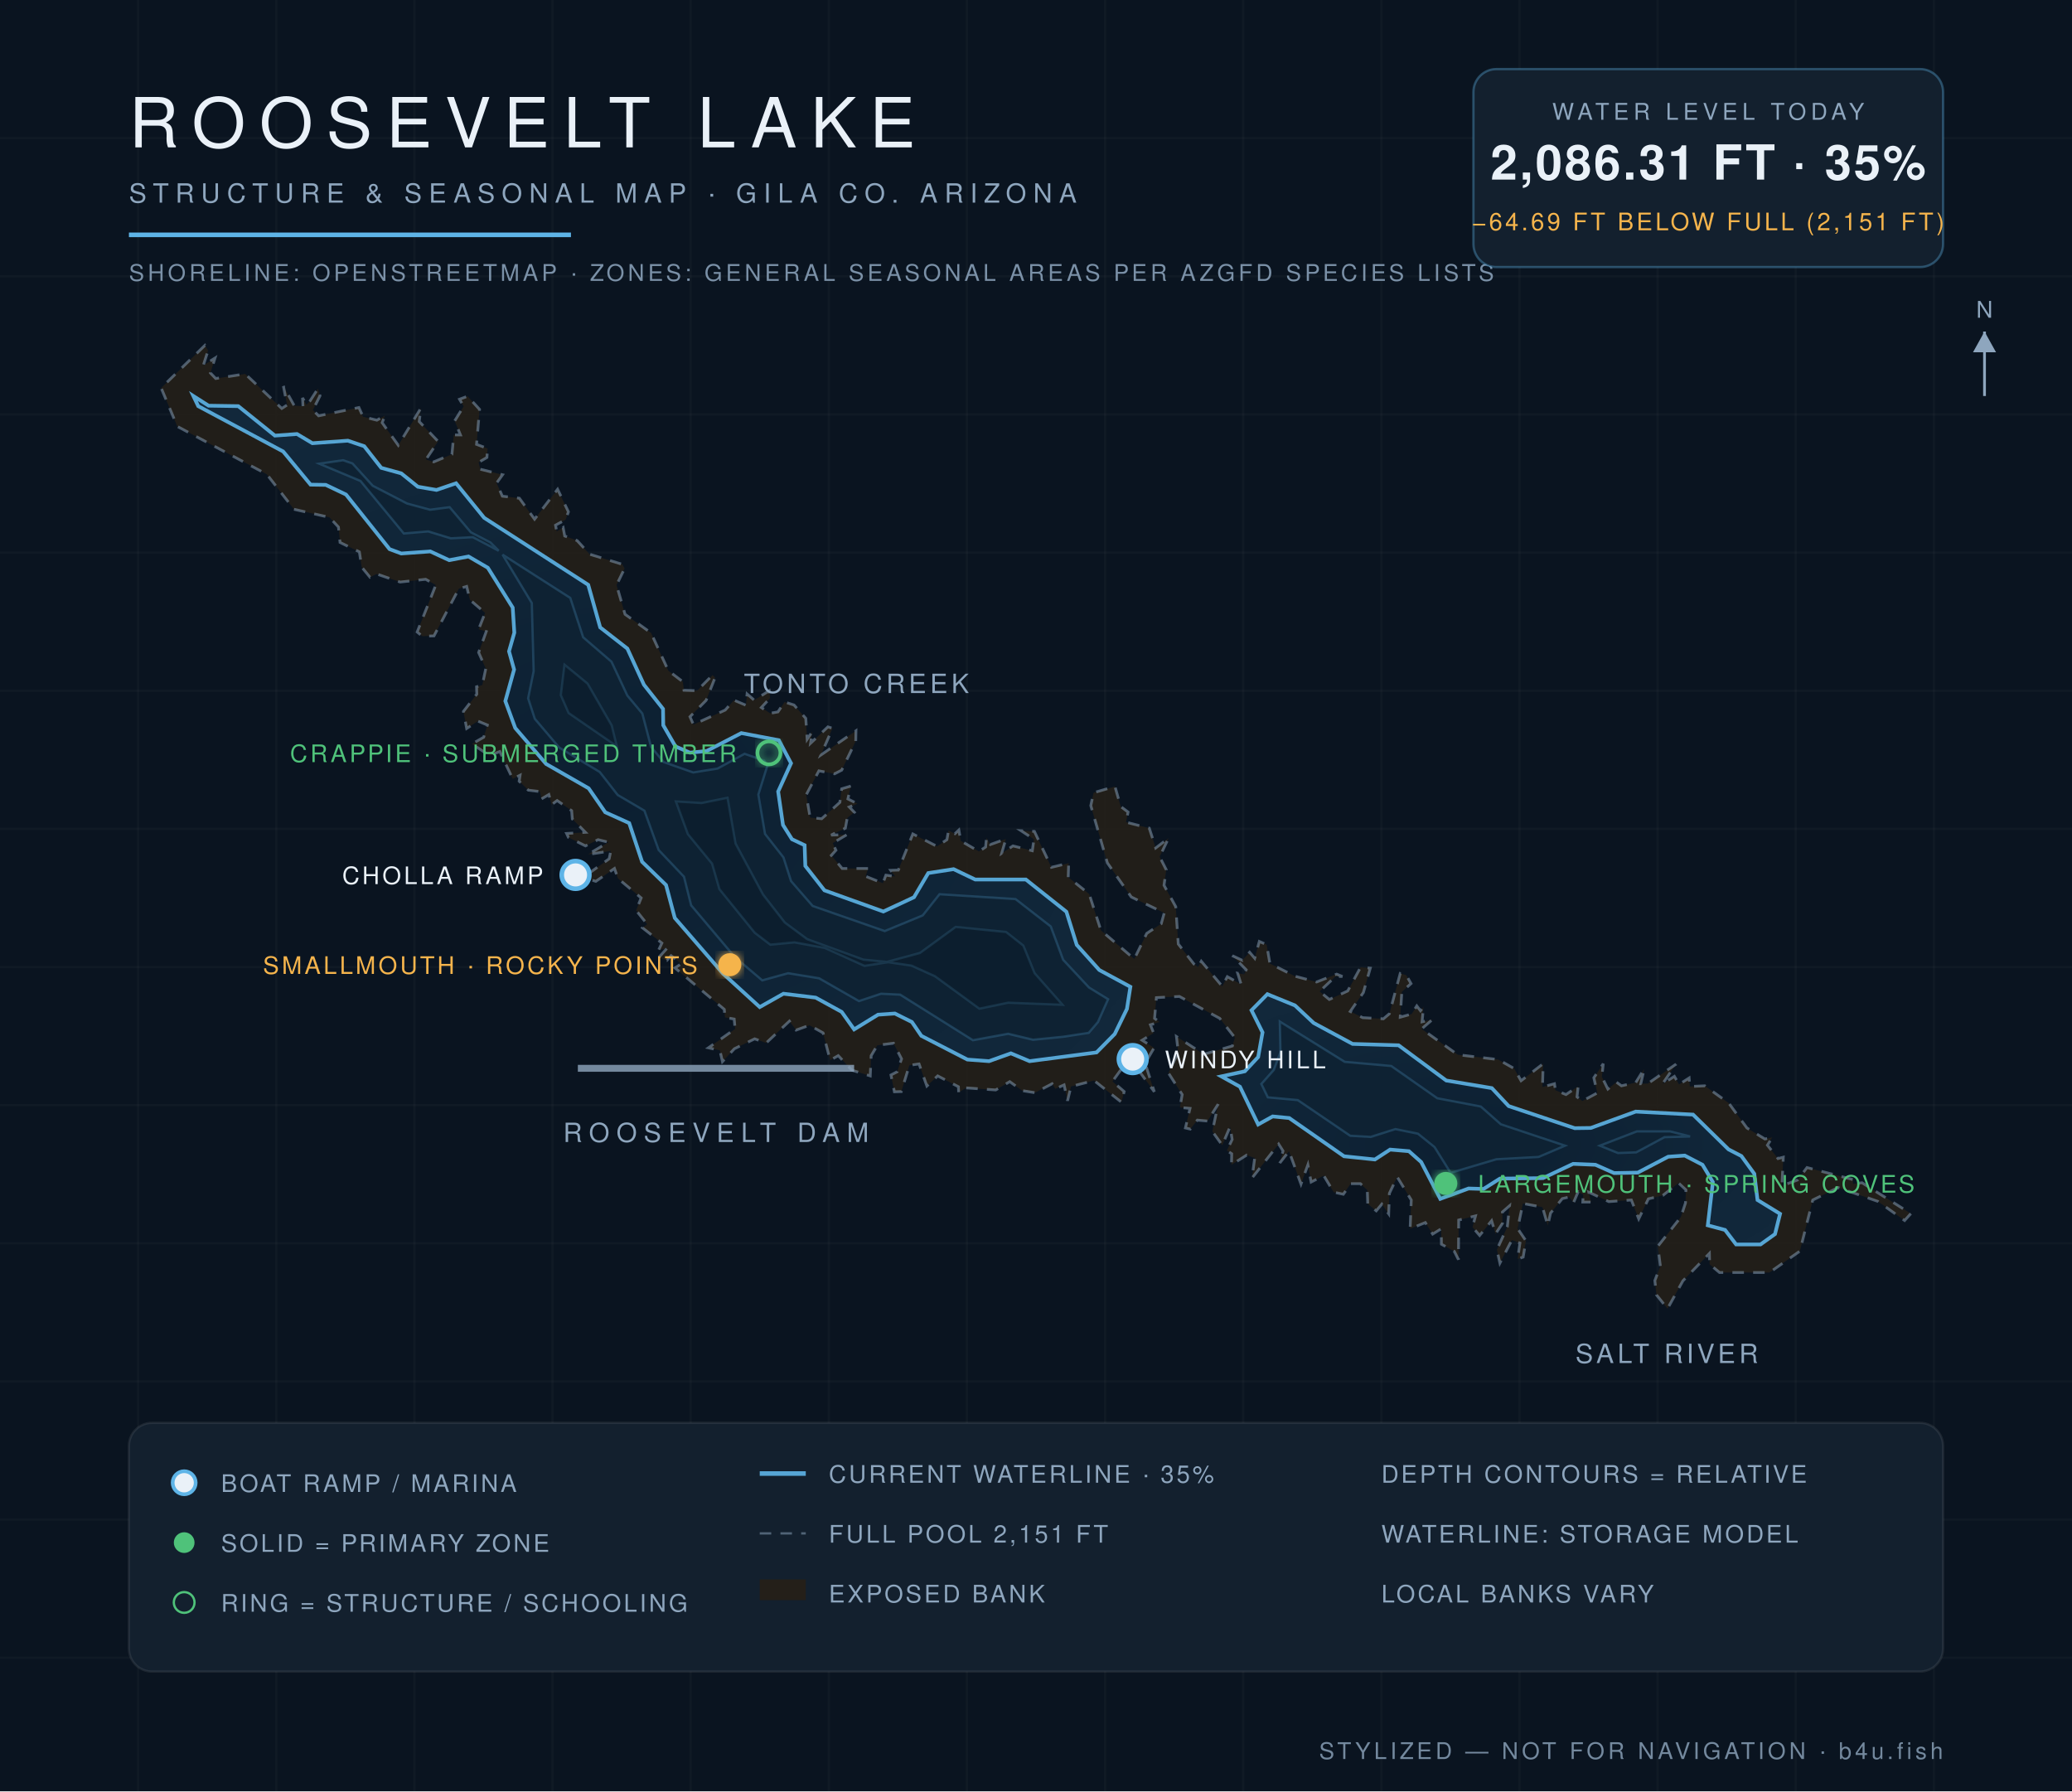
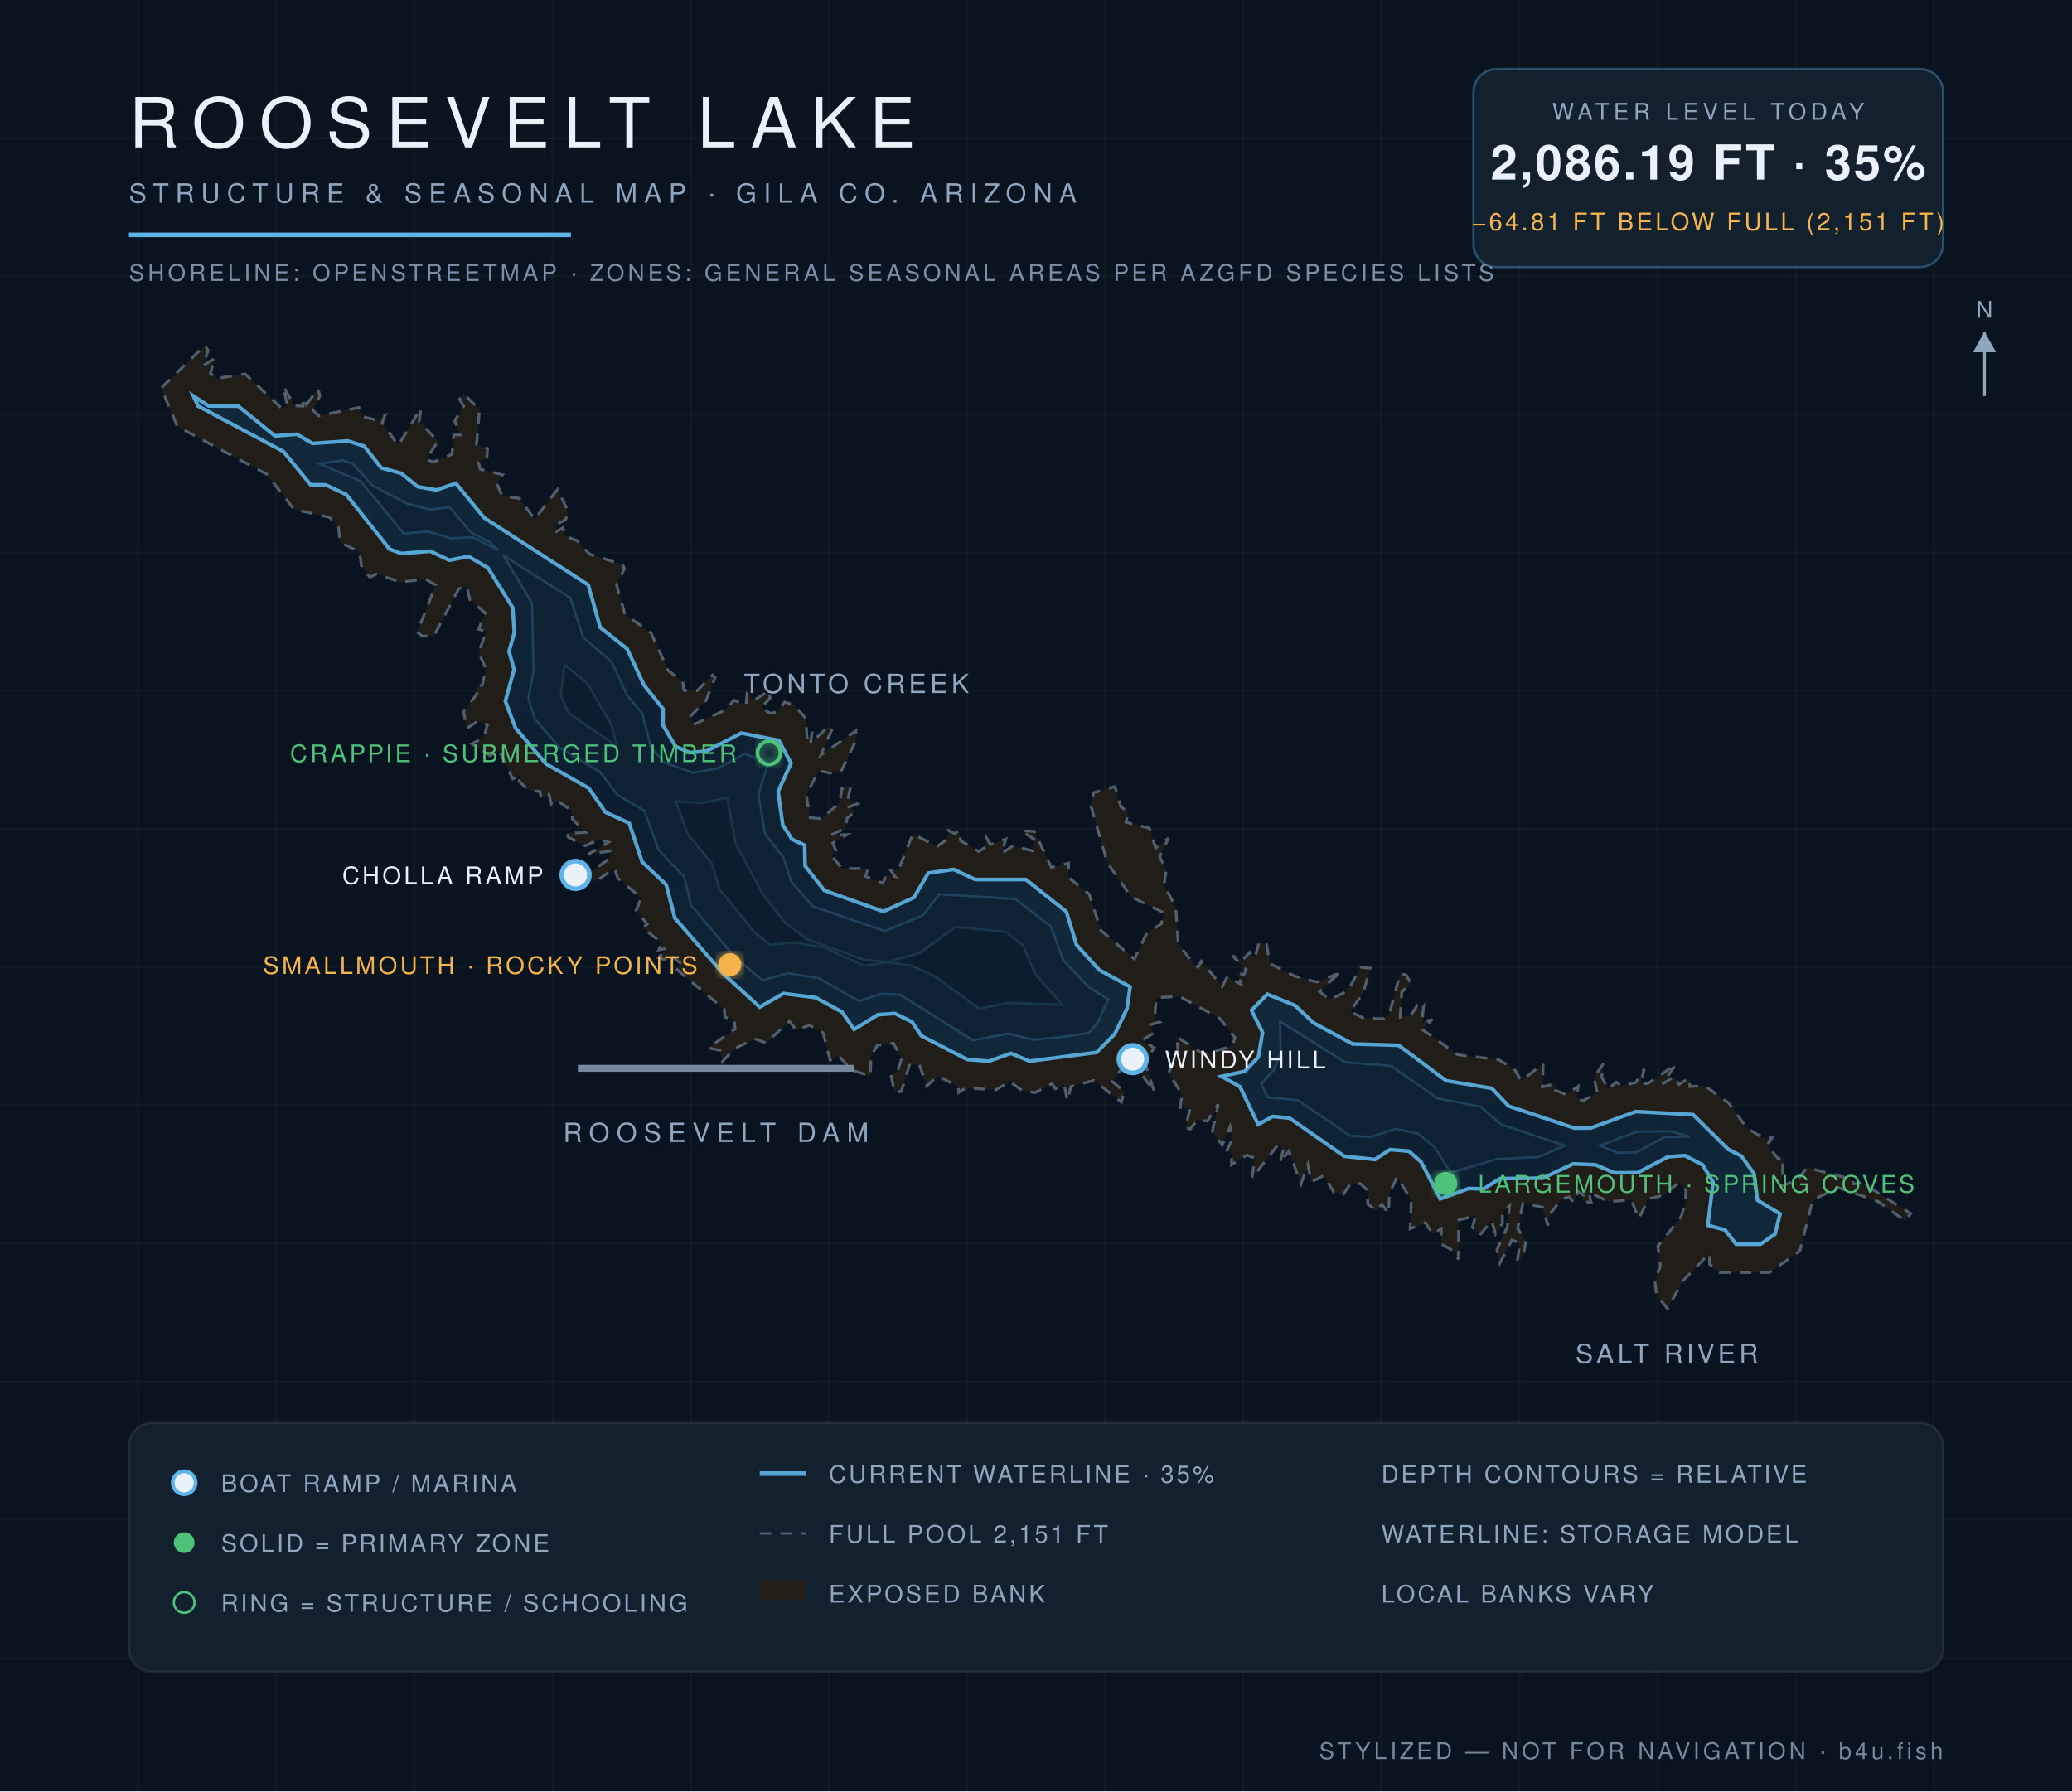
<svg xmlns="http://www.w3.org/2000/svg" viewBox="0 0 900 778" font-family="Helvetica,Arial,sans-serif">
  <defs>
    <radialGradient id="wg" cx="45%" cy="60%" r="80%">
      <stop offset="0%" stop-color="#0c1f31" />
      <stop offset="55%" stop-color="#102639" />
      <stop offset="100%" stop-color="#13293c" />
    </radialGradient>
    <filter id="glow">
      <feGaussianBlur stdDeviation="2.2" result="b" />
      <feMerge>
        <feMergeNode in="b" />
        <feMergeNode in="SourceGraphic" />
      </feMerge>
    </filter>
  </defs>
  <rect width="900" height="778" fill="#0a1420" />
  <g stroke="#ffffff" stroke-opacity="0.025">
    <line x1="60" y1="0" x2="60" y2="778" />
    <line x1="120" y1="0" x2="120" y2="778" />
    <line x1="180" y1="0" x2="180" y2="778" />
    <line x1="240" y1="0" x2="240" y2="778" />
    <line x1="300" y1="0" x2="300" y2="778" />
    <line x1="360" y1="0" x2="360" y2="778" />
    <line x1="420" y1="0" x2="420" y2="778" />
    <line x1="480" y1="0" x2="480" y2="778" />
    <line x1="540" y1="0" x2="540" y2="778" />
    <line x1="600" y1="0" x2="600" y2="778" />
    <line x1="660" y1="0" x2="660" y2="778" />
    <line x1="720" y1="0" x2="720" y2="778" />
    <line x1="780" y1="0" x2="780" y2="778" />
    <line x1="840" y1="0" x2="840" y2="778" />
    <line x1="0" y1="60" x2="900" y2="60" />
    <line x1="0" y1="120" x2="900" y2="120" />
    <line x1="0" y1="180" x2="900" y2="180" />
    <line x1="0" y1="240" x2="900" y2="240" />
    <line x1="0" y1="300" x2="900" y2="300" />
    <line x1="0" y1="360" x2="900" y2="360" />
    <line x1="0" y1="420" x2="900" y2="420" />
    <line x1="0" y1="480" x2="900" y2="480" />
    <line x1="0" y1="540" x2="900" y2="540" />
    <line x1="0" y1="600" x2="900" y2="600" />
    <line x1="0" y1="660" x2="900" y2="660" />
    <line x1="0" y1="720" x2="900" y2="720" />
  </g>
-   <path d="M 134.7,174.1 L 138.1,168.8 L 139.0,171.9 L 135.9,178.1 L 138.4,180.6 L 155.9,177.0 L 157.7,181.0 L 163.7,182.5 L 167.2,180.5 L 166.0,183.6 L 173.0,193.4 L 182.8,177.3 L 182.1,183.1 L 190.3,191.7 L 185.0,199.6 L 188.4,200.6 L 196.3,197.3 L 197.1,188.9 L 200.0,188.9 L 197.5,182.8 L 201.4,176.5 L 199.6,173.4 L 203.1,172.1 L 208.3,177.8 L 207.0,193.0 L 211.8,194.8 L 211.5,198.7 L 207.9,200.8 L 208.6,203.8 L 218.3,206.2 L 215.7,209.8 L 218.2,215.5 L 225.6,216.4 L 232.2,225.5 L 242.2,212.5 L 246.9,222.3 L 245.7,225.7 L 241.3,228.1 L 241.8,230.8 L 244.6,229.1 L 245.3,232.8 L 250.7,234.8 L 256.1,240.7 L 270.3,245.1 L 271.3,246.9 L 267.8,254.1 L 271.5,266.8 L 282.8,274.9 L 290.3,291.3 L 296.6,296.1 L 297.1,299.8 L 302.8,300.0 L 309.5,293.2 L 310.6,294.3 L 306.7,304.2 L 299.7,311.3 L 301.2,314.7 L 315.0,308.4 L 318.8,304.1 L 324.0,306.3 L 324.5,301.4 L 327.6,304.1 L 334.1,300.0 L 334.5,303.2 L 330.7,307.3 L 334.5,309.8 L 337.9,309.2 L 340.8,304.9 L 344.9,306.2 L 350.0,312.0 L 350.6,321.1 L 352.8,317.8 L 352.1,322.8 L 359.6,315.7 L 361.6,316.3 L 356.6,327.9 L 371.8,317.4 L 371.7,321.9 L 365.6,334.5 L 362.5,336.1 L 355.7,334.8 L 350.2,345.2 L 351.9,355.1 L 356.9,355.6 L 364.8,348.5 L 365.6,342.6 L 369.6,341.4 L 368.3,347.0 L 372.5,349.1 L 368.9,350.5 L 371.1,352.8 L 368.0,355.3 L 367.2,359.7 L 361.0,362.7 L 367.9,362.5 L 361.7,366.2 L 363.1,369.3 L 361.1,371.5 L 365.8,377.2 L 377.1,377.2 L 376.0,380.6 L 383.5,383.6 L 384.8,380.1 L 388.8,380.7 L 386.9,378.0 L 390.2,377.9 L 396.5,362.2 L 407.0,367.6 L 411.3,364.7 L 412.0,360.7 L 414.8,362.1 L 416.5,360.5 L 417.3,365.2 L 425.2,369.8 L 428.1,367.9 L 428.5,363.9 L 430.2,366.8 L 436.9,364.4 L 435.1,370.6 L 440.0,367.4 L 448.4,369.5 L 449.1,364.5 L 443.5,360.8 L 449.3,361.1 L 456.7,376.7 L 464.2,374.9 L 464.0,381.0 L 473.1,388.3 L 478.2,404.1 L 492.7,416.5 L 498.1,405.4 L 504.4,401.2 L 505.7,396.5 L 491.4,389.6 L 481.0,374.8 L 473.8,349.9 L 475.0,344.3 L 484.3,341.6 L 486.8,350.3 L 490.0,352.7 L 489.1,357.1 L 499.2,359.7 L 502.0,368.3 L 507.6,364.0 L 503.7,372.1 L 506.6,377.8 L 505.6,384.5 L 510.7,393.8 L 511.8,410.0 L 518.6,418.7 L 520.4,420.1 L 521.8,417.5 L 530.9,428.4 L 533.1,424.2 L 539.1,427.5 L 537.6,422.7 L 540.4,423.2 L 541.3,421.2 L 535.3,415.1 L 539.6,417.1 L 542.8,413.6 L 545.0,416.2 L 547.0,408.9 L 550.2,410.3 L 551.6,418.5 L 562.5,424.0 L 571.9,426.5 L 580.6,423.1 L 583.1,424.1 L 580.1,424.1 L 573.2,430.6 L 577.4,434.1 L 585.4,430.4 L 591.0,420.1 L 595.2,420.5 L 592.2,431.1 L 586.5,439.3 L 591.9,442.0 L 600.9,442.5 L 603.5,440.3 L 608.2,422.8 L 610.8,423.5 L 612.9,427.2 L 608.9,430.8 L 608.2,441.8 L 613.2,440.4 L 615.4,436.9 L 617.0,439.0 L 618.3,437.3 L 617.7,443.8 L 622.2,442.8 L 617.5,446.9 L 633.2,458.1 L 650.8,460.2 L 657.7,464.1 L 660.7,469.4 L 670.3,462.0 L 670.0,472.1 L 675.2,470.7 L 675.6,473.5 L 680.2,475.4 L 685.5,471.8 L 685.0,476.4 L 687.3,478.2 L 693.8,474.7 L 692.3,468.1 L 696.4,462.0 L 695.8,467.7 L 698.4,473.0 L 702.1,470.0 L 704.3,471.6 L 710.5,470.2 L 714.2,464.2 L 712.7,470.7 L 715.8,470.6 L 728.0,462.2 L 722.1,470.8 L 727.3,467.5 L 729.3,471.0 L 733.7,468.2 L 734.0,471.9 L 740.5,471.6 L 750.9,479.1 L 758.8,489.9 L 766.6,494.7 L 769.8,494.0 L 767.7,497.4 L 772.3,503.2 L 774.6,502.6 L 774.0,515.0 L 780.8,512.5 L 784.9,507.1 L 804.8,512.3 L 804.9,514.2 L 808.8,513.7 L 830.0,527.1 L 827.3,530.1 L 815.7,521.8 L 798.4,515.8 L 787.4,521.2 L 781.8,543.4 L 768.6,552.7 L 746.9,552.7 L 742.6,549.1 L 742.5,544.4 L 731.0,556.3 L 724.3,568.4 L 719.5,562.4 L 718.8,556.2 L 721.2,549.9 L 720.1,541.3 L 730.1,528.6 L 732.1,522.5 L 732.3,516.8 L 729.1,513.8 L 722.3,519.2 L 716.0,520.7 L 711.8,529.4 L 708.6,521.2 L 698.8,521.9 L 690.1,517.8 L 691.1,522.1 L 687.5,522.1 L 687.7,518.9 L 685.5,517.6 L 683.5,522.3 L 681.6,519.9 L 678.6,520.6 L 673.5,526.9 L 672.3,532.3 L 670.0,524.3 L 661.5,522.7 L 659.2,533.6 L 662.8,538.9 L 661.6,546.0 L 659.2,546.8 L 660.2,539.9 L 656.7,538.6 L 651.5,548.6 L 650.2,542.8 L 654.7,532.9 L 655.7,523.7 L 652.6,526.4 L 652.6,531.4 L 649.6,535.9 L 647.9,530.2 L 642.7,536.6 L 639.6,533.0 L 640.9,528.1 L 633.6,529.9 L 633.5,547.1 L 631.7,543.5 L 626.1,540.4 L 626.0,533.7 L 622.3,536.0 L 619.1,531.0 L 612.5,533.7 L 613.0,521.2 L 606.9,511.2 L 603.5,518.3 L 603.2,527.2 L 600.2,523.0 L 597.8,525.9 L 594.1,522.9 L 593.9,516.9 L 590.9,514.1 L 586.7,514.1 L 583.5,518.7 L 579.3,517.8 L 575.0,510.6 L 569.5,513.4 L 568.1,505.9 L 565.1,514.3 L 559.9,500.0 L 555.9,505.1 L 557.3,499.9 L 555.4,496.9 L 543.8,511.7 L 545.0,503.0 L 541.5,501.7 L 534.9,505.9 L 535.0,501.1 L 532.9,499.7 L 535.2,494.9 L 534.3,489.4 L 530.9,497.4 L 526.6,491.4 L 529.1,479.6 L 524.5,486.9 L 520.1,486.5 L 517.0,490.4 L 514.9,489.9 L 516.9,481.4 L 512.5,481.0 L 513.5,475.4 L 507.5,466.0 L 511.8,457.1 L 511.0,450.2 L 522.9,457.9 L 535.3,454.3 L 536.4,450.7 L 529.8,442.3 L 512.3,432.8 L 502.3,433.3 L 501.5,442.3 L 503.7,443.9 L 499.7,445.1 L 501.1,448.7 L 496.1,451.8 L 501.3,455.1 L 497.4,461.8 L 501.4,474.2 L 490.6,459.5 L 483.2,469.7 L 488.3,474.1 L 487.1,478.7 L 475.2,469.3 L 465.2,471.9 L 463.7,478.1 L 462.2,471.2 L 458.4,472.9 L 457.0,470.7 L 449.6,474.6 L 444.0,473.7 L 438.6,469.8 L 432.5,473.4 L 419.6,472.5 L 416.4,474.5 L 416.3,472.0 L 407.3,467.3 L 402.6,471.7 L 399.2,462.1 L 395.0,462.7 L 391.5,474.1 L 388.5,474.2 L 387.0,466.9 L 389.7,465.5 L 391.6,459.9 L 388.1,453.1 L 381.1,454.0 L 378.4,458.5 L 378.0,467.3 L 370.0,464.8 L 364.1,458.5 L 360.6,460.5 L 357.5,448.6 L 351.6,445.3 L 345.8,447.4 L 342.9,443.5 L 332.8,453.0 L 327.8,451.2 L 319.0,455.5 L 313.8,461.1 L 312.7,456.2 L 307.7,455.1 L 319.3,446.9 L 318.9,442.6 L 314.9,441.9 L 314.6,438.4 L 293.2,420.4 L 295.9,418.6 L 291.5,415.1 L 289.7,417.1 L 286.1,415.9 L 289.7,411.9 L 286.1,412.6 L 287.5,409.6 L 279.1,403.0 L 281.1,401.4 L 276.3,395.4 L 278.5,390.0 L 268.4,381.5 L 266.9,377.2 L 258.8,382.8 L 250.1,380.0 L 255.0,379.9 L 264.6,373.0 L 265.3,369.6 L 255.4,371.1 L 264.3,365.8 L 259.8,364.7 L 254.3,367.4 L 246.9,363.7 L 246.1,362.0 L 254.3,361.5 L 248.6,355.7 L 248.3,352.1 L 242.0,347.7 L 239.6,349.5 L 238.4,345.1 L 235.2,347.0 L 234.5,343.8 L 229.5,343.2 L 225.5,339.3 L 225.9,336.7 L 222.7,338.3 L 217.1,326.4 L 212.7,328.2 L 205.0,323.1 L 210.1,320.2 L 211.7,314.9 L 207.6,313.2 L 202.7,316.4 L 201.3,309.0 L 207.1,301.5 L 207.0,298.3 L 209.5,297.5 L 211.0,290.4 L 207.9,283.4 L 211.2,274.3 L 207.9,273.3 L 210.7,266.2 L 204.1,260.5 L 202.7,254.7 L 199.3,255.7 L 188.5,276.2 L 183.4,276.3 L 181.2,274.5 L 189.3,254.1 L 184.9,251.6 L 173.8,252.8 L 163.6,249.3 L 160.7,250.7 L 157.1,246.3 L 156.1,239.7 L 147.7,235.6 L 147.0,228.9 L 143.1,224.7 L 127.7,221.2 L 115.9,206.0 L 77.0,185.2 L 70.0,168.5 L 89.0,150.0 L 90.4,152.2 L 88.3,158.7 L 93.4,155.5 L 91.4,162.0 L 93.7,164.4 L 106.5,162.4 L 122.4,177.4 L 124.7,175.9 L 123.1,167.7 L 127.8,176.2 L 131.6,176.4 L 131.4,172.8 L 133.1,175.8 L 134.7,174.1 Z" fill="#241f19" fill-opacity="0.9" stroke="#8ea6be" stroke-opacity="0.5" stroke-width="1.2" stroke-dasharray="5 4" />
-   <path d="M 84.0,172.0 L 90.6,176.2 L 103.5,176.4 L 119.4,189.2 L 129.0,188.5 L 135.7,192.5 L 151.1,191.4 L 158.2,193.8 L 165.6,203.2 L 174.3,205.6 L 181.5,211.4 L 189.6,212.8 L 198.1,209.9 L 210.3,224.9 L 255.5,254.0 L 260.7,272.5 L 272.5,281.7 L 279.7,297.4 L 288.0,307.9 L 288.1,315.0 L 293.4,324.2 L 299.7,326.9 L 306.9,326.2 L 322.0,318.4 L 338.3,321.5 L 343.6,331.5 L 338.0,343.8 L 340.1,358.3 L 344.0,364.5 L 349.5,367.1 L 349.8,376.1 L 358.1,386.7 L 383.7,395.9 L 397.0,389.7 L 403.2,379.2 L 414.2,377.5 L 423.6,382.0 L 445.6,382.0 L 463.2,396.0 L 467.7,410.4 L 477.5,421.3 L 491.0,428.6 L 489.5,438.2 L 484.2,449.1 L 476.3,457.1 L 447.2,460.9 L 439.1,457.5 L 429.6,460.9 L 420.2,460.2 L 400.2,449.9 L 396.1,443.9 L 388.7,440.2 L 381.4,440.7 L 371.0,447.1 L 365.6,439.5 L 354.3,433.3 L 340.3,431.6 L 330.0,437.4 L 314.1,422.9 L 293.1,398.7 L 289.3,384.4 L 278.9,374.3 L 273.3,357.5 L 262.9,352.8 L 255.7,342.4 L 237.2,331.8 L 223.8,316.2 L 219.5,304.5 L 223.3,290.8 L 221.1,282.9 L 223.4,274.8 L 222.7,263.9 L 211.9,246.6 L 203.5,241.7 L 195.1,243.3 L 186.9,239.5 L 174.3,240.4 L 169.2,238.5 L 150.3,214.8 L 141.5,210.6 L 134.9,210.5 L 123.0,196.1 L 86.1,176.4 L 84.0,172.0 Z" fill="url(#wg)" stroke="#5eb4e7" stroke-opacity="0.9" stroke-width="1.6" />
-   <path d="M 543.6,438.8 L 550.5,431.8 L 562.5,436.7 L 570.6,444.3 L 587.5,453.4 L 607.5,454.0 L 628.2,469.3 L 648.0,472.6 L 655.3,480.4 L 684.0,490.0 L 691.0,489.9 L 710.5,482.8 L 735.4,484.1 L 750.8,499.2 L 756.4,502.1 L 762.0,509.8 L 763.4,521.2 L 773.2,527.2 L 771.0,536.0 L 764.7,540.5 L 754.1,540.5 L 749.3,534.2 L 741.8,532.2 L 744.0,513.4 L 739.5,505.9 L 731.8,501.9 L 724.6,502.4 L 711.4,509.3 L 701.1,509.5 L 693.0,505.9 L 683.3,505.5 L 670.2,511.7 L 651.5,511.9 L 644.4,516.4 L 637.9,516.2 L 625.6,520.7 L 617.3,504.7 L 612.0,500.0 L 603.8,499.3 L 597.2,503.6 L 583.8,502.2 L 560.0,485.6 L 552.8,484.9 L 546.5,488.4 L 538.6,472.0 L 530.5,467.5 L 540.7,465.3 L 546.5,459.1 L 548.4,448.4 L 543.6,438.8 Z" fill="url(#wg)" stroke="#5eb4e7" stroke-opacity="0.9" stroke-width="1.6" />
-   <path d="M 547.9,470.8 L 553.3,464.7 L 556.2,456.9 L 555.9,443.7 L 584.1,461.2 L 604.3,463.0 L 624.3,477.0 L 643.2,480.6 L 651.9,488.3 L 679.8,497.6 L 668.3,502.5 L 650.0,503.5 L 630.1,509.4 L 623.1,498.2 L 615.9,492.4 L 606.1,490.4 L 595.4,493.8 L 586.5,493.3 L 563.7,477.8 L 550.7,476.6 L 547.9,470.8 Z" fill="#0e2233" stroke="#5eb4e7" stroke-opacity="0.22" stroke-width="1" />
-   <path d="M 694.9,497.6 L 711.0,491.4 L 725.4,491.4 L 734.1,493.6 L 723.0,493.9 L 710.7,500.5 L 702.8,500.8 L 694.9,497.6 Z" fill="#0e2233" stroke="#5eb4e7" stroke-opacity="0.22" stroke-width="1" />
-   <path d="M 138.7,201.4 L 149.0,199.9 L 153.1,201.3 L 161.9,211.0 L 176.8,218.7 L 186.8,221.4 L 195.3,220.3 L 204.5,231.2 L 213.0,235.6 L 216.6,239.2 L 205.4,233.3 L 195.8,233.8 L 186.0,230.8 L 175.4,231.7 L 156.6,208.9 L 138.7,201.4 Z" fill="#0e2233" stroke="#5eb4e7" stroke-opacity="0.22" stroke-width="1" />
-   <path d="M 218.3,240.9 L 247.7,259.7 L 253.3,276.8 L 265.6,287.4 L 272.5,302.1 L 279.0,309.9 L 282.8,324.4 L 288.3,331.0 L 301.1,335.5 L 311.7,333.8 L 323.4,327.4 L 332.0,330.4 L 333.3,332.6 L 329.4,345.1 L 332.3,362.2 L 340.3,372.4 L 343.6,382.7 L 353.0,393.5 L 384.3,404.4 L 400.8,397.6 L 408.1,388.4 L 441.1,390.5 L 456.4,402.4 L 461.8,416.9 L 473.0,428.9 L 481.3,434.0 L 476.9,443.9 L 472.9,448.6 L 461.8,450.3 L 448.7,451.6 L 437.9,449.0 L 422.6,451.8 L 391.0,432.0 L 382.7,431.6 L 373.1,434.8 L 355.8,424.9 L 342.3,422.7 L 331.1,425.8 L 319.2,415.7 L 300.2,393.2 L 297.1,380.8 L 286.1,369.2 L 279.9,352.1 L 268.3,345.3 L 260.5,335.3 L 242.9,324.7 L 232.3,312.2 L 229.4,303.3 L 231.8,291.5 L 231.0,261.9 L 218.3,240.9 Z" fill="#0e2233" stroke="#5eb4e7" stroke-opacity="0.22" stroke-width="1" />
-   <path d="M 245.2,288.7 L 255.2,296.9 L 265.7,315.1 L 267.9,324.1 L 247.0,309.7 L 243.6,301.9 L 245.2,288.7 Z" fill="#0c1e2e" stroke="#5eb4e7" stroke-opacity="0.15" stroke-width="1" />
-   <path d="M 293.6,348.1 L 304.7,348.8 L 316.0,346.5 L 319.5,366.4 L 331.4,388.5 L 340.9,400.7 L 350.6,407.9 L 375.0,416.8 L 385.2,417.8 L 399.6,413.9 L 415.1,402.6 L 437.0,404.8 L 444.5,410.7 L 449.4,422.7 L 461.5,436.4 L 437.9,435.5 L 425.4,438.1 L 406.1,424.0 L 395.9,419.4 L 385.8,417.9 L 375.5,419.5 L 358.2,411.7 L 345.1,409.3 L 334.6,410.3 L 327.8,405.1 L 312.5,386.2 L 309.3,375.1 L 298.8,362.3 L 293.6,348.1 Z" fill="#0c1e2e" stroke="#5eb4e7" stroke-opacity="0.15" stroke-width="1" />
+   <path d="M 133.1,175.8 L 138.1,168.8 L 139.0,171.9 L 135.9,178.1 L 138.4,180.6 L 155.9,177.0 L 157.7,181.0 L 163.7,182.5 L 167.2,180.5 L 166.0,183.6 L 173.0,193.4 L 182.8,177.3 L 182.1,183.1 L 190.3,191.7 L 185.0,199.6 L 188.4,200.6 L 196.3,197.3 L 197.1,188.9 L 200.0,188.9 L 197.5,182.8 L 201.4,176.5 L 199.6,173.4 L 201.5,171.2 L 208.3,177.8 L 207.0,193.0 L 211.8,194.8 L 211.5,198.7 L 207.9,200.8 L 208.6,203.8 L 218.3,206.2 L 215.7,209.8 L 218.2,215.5 L 225.6,216.4 L 232.2,225.5 L 242.2,212.5 L 246.9,222.3 L 245.7,225.7 L 241.3,228.1 L 241.8,230.8 L 244.6,229.1 L 245.3,232.8 L 250.7,234.8 L 256.1,240.7 L 270.3,245.1 L 271.3,246.9 L 267.8,254.1 L 271.5,266.8 L 282.8,274.9 L 290.3,291.3 L 296.6,296.1 L 297.1,299.8 L 302.8,300.0 L 309.5,293.2 L 310.6,294.3 L 306.7,304.2 L 299.7,311.3 L 301.2,314.7 L 315.0,308.4 L 318.8,304.1 L 324.0,306.3 L 324.5,301.4 L 327.6,304.1 L 334.1,300.0 L 334.5,303.2 L 330.7,307.3 L 334.5,309.8 L 337.9,309.2 L 340.8,304.9 L 344.9,306.2 L 350.0,312.0 L 350.6,321.1 L 352.8,317.8 L 352.1,322.8 L 359.6,315.7 L 361.6,316.3 L 356.6,327.9 L 371.8,317.4 L 371.7,321.9 L 365.6,334.5 L 362.5,336.1 L 355.7,334.8 L 350.2,345.2 L 351.9,355.1 L 356.9,355.6 L 364.8,348.5 L 365.6,342.6 L 369.6,341.4 L 368.3,347.0 L 372.5,349.1 L 368.9,350.5 L 371.1,352.8 L 368.0,355.3 L 367.2,359.7 L 361.0,362.7 L 367.9,362.5 L 361.7,366.2 L 363.1,369.3 L 361.1,371.5 L 365.8,377.2 L 377.1,377.2 L 376.0,380.6 L 383.5,383.6 L 384.8,380.1 L 388.8,380.7 L 386.9,378.0 L 390.2,377.9 L 396.5,362.2 L 407.0,367.6 L 411.3,364.7 L 412.0,360.7 L 414.8,362.1 L 416.5,360.5 L 417.3,365.2 L 425.2,369.8 L 428.1,367.9 L 428.5,363.9 L 430.2,366.8 L 436.9,364.4 L 435.1,370.6 L 440.0,367.4 L 448.4,369.5 L 449.1,364.5 L 443.5,360.8 L 449.3,361.1 L 456.7,376.7 L 464.2,374.9 L 464.0,381.0 L 473.1,388.3 L 478.2,404.1 L 492.7,416.5 L 498.1,405.4 L 504.4,401.2 L 505.7,396.5 L 491.4,389.6 L 481.0,374.8 L 473.8,349.9 L 475.0,344.3 L 484.3,341.6 L 486.8,350.3 L 490.0,352.7 L 489.1,357.1 L 499.2,359.7 L 502.0,368.3 L 507.6,364.0 L 503.7,372.1 L 506.6,377.8 L 505.6,384.5 L 510.7,393.8 L 511.8,410.0 L 518.6,418.7 L 520.4,420.1 L 521.8,417.5 L 530.9,428.4 L 533.1,424.2 L 539.1,427.5 L 537.6,422.7 L 540.4,423.2 L 541.3,421.2 L 535.3,415.1 L 539.6,417.1 L 542.8,413.6 L 545.0,416.2 L 547.0,408.9 L 550.2,410.3 L 551.6,418.5 L 562.5,424.0 L 571.9,426.5 L 580.6,423.1 L 583.1,424.1 L 580.1,424.1 L 573.2,430.6 L 577.4,434.1 L 585.4,430.4 L 591.0,420.1 L 595.2,420.5 L 592.2,431.1 L 586.5,439.3 L 591.9,442.0 L 600.9,442.5 L 603.5,440.3 L 608.2,422.8 L 610.8,423.5 L 612.9,427.2 L 608.9,430.8 L 608.2,441.8 L 613.2,440.4 L 615.4,436.9 L 617.0,439.0 L 618.3,437.3 L 617.7,443.8 L 622.2,442.8 L 617.5,446.9 L 633.2,458.1 L 650.8,460.2 L 657.7,464.1 L 660.7,469.4 L 670.3,462.0 L 670.0,472.1 L 675.2,470.7 L 675.6,473.5 L 680.2,475.4 L 685.5,471.8 L 685.0,476.4 L 687.3,478.2 L 693.8,474.7 L 692.3,468.1 L 696.4,462.0 L 695.8,467.7 L 698.4,473.0 L 702.1,470.0 L 704.3,471.6 L 710.5,470.2 L 714.2,464.2 L 712.7,470.7 L 715.8,470.6 L 728.0,462.2 L 722.1,470.8 L 727.3,467.5 L 729.3,471.0 L 733.7,468.2 L 734.0,471.9 L 740.5,471.6 L 750.9,479.1 L 758.8,489.9 L 766.6,494.7 L 769.8,494.0 L 767.7,497.4 L 772.3,503.2 L 774.6,502.6 L 774.0,515.0 L 780.8,512.5 L 784.9,507.1 L 804.8,512.3 L 804.9,514.2 L 808.8,513.7 L 830.0,527.1 L 827.3,530.1 L 815.7,521.8 L 798.4,515.8 L 787.4,521.2 L 781.8,543.4 L 768.6,552.7 L 746.9,552.7 L 742.6,549.1 L 742.5,544.4 L 731.0,556.3 L 724.3,568.4 L 719.5,562.4 L 718.8,556.2 L 721.2,549.9 L 720.1,541.3 L 730.1,528.6 L 732.1,522.5 L 732.3,516.8 L 729.1,513.8 L 722.3,519.2 L 716.0,520.7 L 711.8,529.4 L 708.6,521.2 L 698.8,521.9 L 690.1,517.8 L 691.1,522.1 L 687.5,522.1 L 687.7,518.9 L 685.5,517.6 L 683.5,522.3 L 681.6,519.9 L 678.6,520.6 L 673.5,526.9 L 672.3,532.3 L 670.0,524.3 L 661.5,522.7 L 659.2,533.6 L 662.8,538.9 L 661.6,546.0 L 659.2,546.8 L 660.2,539.9 L 656.7,538.6 L 651.5,548.6 L 650.2,542.8 L 654.7,532.9 L 655.7,523.7 L 652.6,526.4 L 652.6,531.4 L 649.6,535.9 L 647.9,530.2 L 642.7,536.6 L 639.6,533.0 L 640.9,528.1 L 633.6,529.9 L 633.5,547.1 L 631.7,543.5 L 626.1,540.4 L 626.0,533.7 L 622.3,536.0 L 619.1,531.0 L 612.5,533.7 L 613.0,521.2 L 606.9,511.2 L 603.5,518.3 L 603.2,527.2 L 600.2,523.0 L 597.8,525.9 L 594.1,522.9 L 593.9,516.9 L 590.9,514.1 L 586.7,514.1 L 583.5,518.7 L 579.3,517.8 L 575.0,510.6 L 569.5,513.4 L 568.1,505.9 L 565.1,514.3 L 559.9,500.0 L 555.9,505.1 L 557.3,499.9 L 555.4,496.9 L 543.8,511.7 L 545.0,503.0 L 541.5,501.7 L 534.9,505.9 L 535.0,501.1 L 532.9,499.7 L 535.2,494.9 L 534.3,489.4 L 530.9,497.4 L 526.6,491.4 L 529.1,479.6 L 524.5,486.9 L 520.1,486.5 L 517.0,490.4 L 514.9,489.9 L 516.9,481.4 L 512.5,481.0 L 513.5,475.4 L 507.5,466.0 L 511.8,457.1 L 511.0,450.2 L 522.9,457.9 L 535.3,454.3 L 536.4,450.7 L 529.8,442.3 L 512.3,432.8 L 502.3,433.3 L 501.5,442.3 L 503.7,443.9 L 499.7,445.1 L 501.1,448.7 L 496.1,451.8 L 501.3,455.1 L 497.4,461.8 L 501.4,474.2 L 490.6,459.5 L 483.2,469.7 L 488.3,474.1 L 487.1,478.7 L 475.2,469.3 L 465.2,471.9 L 463.7,478.1 L 462.2,471.2 L 458.4,472.9 L 457.0,470.7 L 449.6,474.6 L 444.0,473.7 L 438.6,469.8 L 432.5,473.4 L 419.6,472.5 L 416.4,474.5 L 416.3,472.0 L 407.3,467.3 L 402.6,471.7 L 399.2,462.1 L 395.0,462.7 L 391.5,474.1 L 388.5,474.2 L 387.0,466.9 L 389.7,465.5 L 391.6,459.9 L 388.1,453.1 L 381.1,454.0 L 378.4,458.5 L 378.0,467.3 L 370.0,464.8 L 364.1,458.5 L 360.6,460.5 L 357.5,448.6 L 351.6,445.3 L 345.8,447.4 L 342.9,443.5 L 332.8,453.0 L 327.8,451.2 L 319.0,455.5 L 313.8,461.1 L 312.7,456.2 L 307.7,455.1 L 319.3,446.9 L 318.9,442.6 L 314.9,441.9 L 314.6,438.4 L 293.2,420.4 L 295.9,418.6 L 291.5,415.1 L 289.7,417.1 L 286.1,415.9 L 289.7,411.9 L 286.1,412.6 L 287.5,409.6 L 279.1,403.0 L 281.1,401.4 L 276.3,395.4 L 278.5,390.0 L 268.4,381.5 L 266.9,377.2 L 258.8,382.8 L 250.1,380.0 L 255.0,379.9 L 264.6,373.0 L 265.3,369.6 L 255.4,371.1 L 264.3,365.8 L 259.8,364.7 L 254.3,367.4 L 246.9,363.7 L 246.1,362.0 L 254.3,361.5 L 248.6,355.7 L 248.3,352.1 L 242.0,347.7 L 239.6,349.5 L 238.4,345.1 L 235.2,347.0 L 234.5,343.8 L 229.5,343.2 L 225.5,339.3 L 225.9,336.7 L 222.7,338.3 L 217.1,326.4 L 212.7,328.2 L 205.0,323.1 L 210.1,320.2 L 211.7,314.9 L 207.6,313.2 L 202.7,316.4 L 201.3,309.0 L 207.1,301.5 L 207.0,298.3 L 209.5,297.5 L 211.0,290.4 L 207.9,283.4 L 211.2,274.3 L 207.9,273.3 L 210.7,266.2 L 204.1,260.5 L 202.7,254.7 L 199.3,255.7 L 188.5,276.2 L 183.4,276.3 L 181.2,274.5 L 189.3,254.1 L 184.9,251.6 L 173.8,252.8 L 163.6,249.3 L 160.7,250.7 L 157.1,246.3 L 156.1,239.7 L 147.7,235.6 L 147.0,228.9 L 143.1,224.7 L 127.7,221.2 L 115.9,206.0 L 77.0,185.2 L 70.0,168.5 L 89.0,150.0 L 90.4,152.2 L 88.3,158.7 L 93.4,155.5 L 91.4,162.0 L 93.7,164.4 L 106.5,162.4 L 122.4,177.4 L 124.7,175.9 L 123.1,167.7 L 127.8,176.2 L 131.6,176.4 L 131.4,172.8 L 133.1,175.8 Z" fill="#241f19" fill-opacity="0.9" stroke="#8ea6be" stroke-opacity="0.5" stroke-width="1.2" stroke-dasharray="5 4" />
+   <path d="M 84.0,172.0 L 90.6,176.3 L 103.5,176.4 L 119.4,189.3 L 129.0,188.6 L 135.7,192.6 L 151.1,191.5 L 158.2,193.8 L 165.6,203.2 L 174.3,205.6 L 181.5,211.4 L 189.6,212.8 L 198.0,209.9 L 210.3,224.9 L 255.5,254.0 L 260.7,272.5 L 272.4,281.8 L 279.7,297.5 L 288.0,307.9 L 288.0,315.0 L 293.4,324.2 L 299.7,326.9 L 306.9,326.2 L 322.0,318.4 L 338.3,321.6 L 343.6,331.5 L 338.0,343.8 L 340.0,358.3 L 344.0,364.5 L 349.5,367.1 L 349.7,376.1 L 358.0,386.7 L 383.7,395.9 L 397.0,389.8 L 403.2,379.2 L 414.2,377.6 L 423.6,382.0 L 445.6,382.0 L 463.2,396.0 L 467.6,410.4 L 477.5,421.3 L 490.9,428.6 L 489.5,438.2 L 484.2,449.1 L 476.3,457.1 L 447.2,460.9 L 439.1,457.5 L 429.6,460.9 L 420.2,460.2 L 400.2,449.9 L 396.1,443.8 L 388.7,440.2 L 381.4,440.7 L 371.0,447.1 L 365.7,439.5 L 354.3,433.3 L 340.3,431.5 L 330.0,437.4 L 314.1,422.9 L 293.1,398.7 L 289.4,384.3 L 278.9,374.3 L 273.3,357.5 L 263.0,352.8 L 255.7,342.3 L 237.2,331.8 L 223.9,316.2 L 219.5,304.5 L 223.3,290.8 L 221.1,282.9 L 223.4,274.8 L 222.7,263.9 L 211.9,246.6 L 203.5,241.7 L 195.1,243.3 L 186.9,239.4 L 174.3,240.4 L 169.2,238.5 L 150.4,214.8 L 141.5,210.6 L 134.9,210.5 L 123.1,196.1 L 86.1,176.4 L 84.0,172.0 Z" fill="url(#wg)" stroke="#5eb4e7" stroke-opacity="0.9" stroke-width="1.6" />
+   <path d="M 543.6,438.8 L 550.5,431.8 L 562.5,436.7 L 570.6,444.3 L 587.5,453.4 L 607.5,454.0 L 628.2,469.4 L 648.0,472.7 L 655.3,480.4 L 684.0,490.0 L 691.0,489.9 L 710.5,482.8 L 735.4,484.1 L 750.7,499.2 L 756.4,502.1 L 761.9,509.8 L 763.4,521.3 L 773.2,527.2 L 771.0,536.0 L 764.7,540.4 L 754.1,540.4 L 749.3,534.2 L 741.8,532.2 L 744.1,513.4 L 739.5,505.9 L 731.8,501.9 L 724.6,502.4 L 711.4,509.3 L 701.2,509.4 L 693.0,505.9 L 683.3,505.5 L 670.2,511.7 L 651.5,511.9 L 644.4,516.4 L 637.9,516.2 L 625.6,520.7 L 617.3,504.7 L 612.0,500.0 L 603.8,499.3 L 597.2,503.6 L 583.9,502.2 L 560.1,485.6 L 552.8,484.9 L 546.5,488.4 L 538.6,472.0 L 530.6,467.5 L 540.7,465.3 L 546.6,459.1 L 548.4,448.4 L 543.6,438.8 Z" fill="url(#wg)" stroke="#5eb4e7" stroke-opacity="0.9" stroke-width="1.6" />
+   <path d="M 547.9,470.8 L 553.3,464.7 L 556.3,456.9 L 556.0,443.7 L 584.1,461.3 L 604.3,463.0 L 624.3,477.0 L 643.2,480.7 L 651.9,488.3 L 679.7,497.6 L 668.3,502.5 L 650.0,503.5 L 630.1,509.3 L 623.1,498.2 L 615.9,492.4 L 606.1,490.3 L 595.4,493.8 L 586.5,493.3 L 563.7,477.8 L 550.7,476.6 L 547.9,470.8 Z" fill="#0e2233" stroke="#5eb4e7" stroke-opacity="0.22" stroke-width="1" />
+   <path d="M 694.9,497.6 L 711.0,491.5 L 725.4,491.4 L 734.0,493.6 L 723.0,493.9 L 710.7,500.5 L 702.8,500.7 L 694.9,497.6 Z" fill="#0e2233" stroke="#5eb4e7" stroke-opacity="0.22" stroke-width="1" />
+   <path d="M 138.7,201.4 L 149.0,200.0 L 153.1,201.4 L 161.9,211.0 L 176.7,218.7 L 186.8,221.4 L 195.2,220.3 L 204.5,231.2 L 213.0,235.7 L 216.4,239.0 L 205.4,233.3 L 195.8,233.8 L 186.0,230.8 L 175.4,231.7 L 156.6,208.9 L 138.7,201.4 Z" fill="#0e2233" stroke="#5eb4e7" stroke-opacity="0.22" stroke-width="1" />
+   <path d="M 218.6,241.2 L 247.7,259.7 L 253.3,276.8 L 265.6,287.4 L 272.5,302.1 L 279.0,309.9 L 282.7,324.4 L 288.3,331.1 L 301.1,335.6 L 311.7,333.8 L 323.4,327.4 L 332.0,330.4 L 333.3,332.6 L 329.4,345.1 L 332.3,362.2 L 340.3,372.4 L 343.6,382.7 L 352.9,393.6 L 384.3,404.4 L 400.9,397.6 L 408.1,388.4 L 441.1,390.5 L 456.4,402.4 L 461.8,417.0 L 473.0,428.9 L 481.3,434.0 L 476.9,443.9 L 472.9,448.6 L 461.8,450.3 L 448.7,451.6 L 437.9,448.9 L 422.6,451.8 L 391.0,432.0 L 382.7,431.6 L 373.1,434.8 L 355.8,424.9 L 342.3,422.7 L 331.1,425.7 L 319.2,415.7 L 300.2,393.2 L 297.1,380.7 L 286.1,369.2 L 279.9,352.1 L 268.3,345.3 L 260.5,335.2 L 243.0,324.7 L 232.3,312.2 L 229.5,303.3 L 231.8,291.5 L 231.1,261.9 L 218.6,241.2 Z" fill="#0e2233" stroke="#5eb4e7" stroke-opacity="0.22" stroke-width="1" />
+   <path d="M 245.3,288.8 L 255.2,296.9 L 265.7,315.1 L 267.9,324.0 L 247.0,309.7 L 243.6,301.9 L 245.3,288.8 Z" fill="#0c1e2e" stroke="#5eb4e7" stroke-opacity="0.15" stroke-width="1" />
+   <path d="M 293.6,348.1 L 304.7,348.8 L 315.9,346.5 L 319.5,366.4 L 331.4,388.5 L 340.9,400.7 L 350.6,407.9 L 374.9,416.8 L 385.2,417.9 L 399.6,413.9 L 415.1,402.6 L 437.0,404.8 L 444.5,410.8 L 449.4,422.7 L 461.4,436.4 L 437.9,435.5 L 425.4,438.1 L 406.1,424.0 L 395.9,419.4 L 385.8,417.9 L 375.5,419.5 L 358.2,411.6 L 345.1,409.3 L 334.6,410.3 L 327.8,405.0 L 312.5,386.2 L 309.3,375.1 L 298.8,362.3 L 293.6,348.1 Z" fill="#0c1e2e" stroke="#5eb4e7" stroke-opacity="0.15" stroke-width="1" />
  <text x="724" y="592" fill="#8ea6be" font-size="11.5" letter-spacing="1.6" text-anchor="middle">SALT RIVER</text>
  <text x="372" y="301" fill="#8ea6be" font-size="11.5" letter-spacing="1.6" text-anchor="middle">TONTO CREEK</text>
  <line x1="251" y1="464" x2="371" y2="464" stroke="#8ea6be" stroke-width="3" stroke-opacity="0.8" />
  <text x="311" y="496" fill="#8ea6be" font-size="11.5" letter-spacing="3" text-anchor="middle">ROOSEVELT DAM</text>
  <circle cx="492" cy="460" r="6" fill="#eaf1f8" stroke="#5eb4e7" stroke-width="2" />
  <text x="506" y="464" fill="#eaf1f8" font-size="10.5" letter-spacing="1.2" text-anchor="start">WINDY HILL</text>
  <circle cx="250" cy="380" r="6" fill="#eaf1f8" stroke="#5eb4e7" stroke-width="2" />
  <text x="236" y="384" fill="#eaf1f8" font-size="10.5" letter-spacing="1.2" text-anchor="end">CHOLLA RAMP</text>
  <circle cx="628" cy="514" r="5" fill="#4fc27a" filter="url(#glow)" />
  <text x="642" y="518" fill="#4fc27a" font-size="10.5" letter-spacing="1.2" text-anchor="start">LARGEMOUTH · SPRING COVES</text>
  <circle cx="334" cy="327" r="5" fill="none" stroke="#4fc27a" stroke-width="1.6" filter="url(#glow)" />
  <text x="320" y="331" fill="#4fc27a" font-size="10.5" letter-spacing="1.2" text-anchor="end">CRAPPIE · SUBMERGED TIMBER</text>
  <circle cx="317" cy="419" r="5" fill="#f5b44c" filter="url(#glow)" />
  <text x="303" y="423" fill="#f5b44c" font-size="10.5" letter-spacing="1.2" text-anchor="end">SMALLMOUTH · ROCKY POINTS</text>
  <text x="56" y="64" fill="#eaf1f8" font-size="30" letter-spacing="6" font-weight="300">ROOSEVELT LAKE</text>
  <text x="56" y="88" fill="#8ea6be" font-size="11.5" letter-spacing="3">STRUCTURE &amp; SEASONAL MAP · GILA CO. ARIZONA</text>
  <line x1="56" y1="102" x2="248" y2="102" stroke="#5eb4e7" stroke-width="2" />
  <text x="56" y="122" fill="#8ea6be" font-size="10" letter-spacing="1.5" opacity="0.85">SHORELINE: OPENSTREETMAP · ZONES: GENERAL SEASONAL AREAS PER AZGFD SPECIES LISTS</text>
  <g>
    <rect x="640" y="30" width="204" height="86" rx="10" fill="#13202e" stroke="#5eb4e7" stroke-opacity="0.35" />
    <text x="742" y="52" fill="#8ea6be" font-size="10" letter-spacing="2" text-anchor="middle">WATER LEVEL TODAY</text>
-     <text x="742" y="78" fill="#eaf1f8" font-size="21" letter-spacing="1" text-anchor="middle" font-weight="600">2,086.31 FT · 35%</text>
-     <text x="742" y="100" fill="#f5b44c" font-size="10.5" letter-spacing="1.2" text-anchor="middle">−64.69 FT BELOW FULL (2,151 FT)</text>
+     <text x="742" y="78" fill="#eaf1f8" font-size="21" letter-spacing="1" text-anchor="middle" font-weight="600">2,086.19 FT · 35%</text>
+     <text x="742" y="100" fill="#f5b44c" font-size="10.5" letter-spacing="1.2" text-anchor="middle">−64.81 FT BELOW FULL (2,151 FT)</text>
  </g>
  <g font-size="10.5" letter-spacing="1.1">
    <rect x="56" y="618" width="788" height="108" rx="10" fill="#13202e" stroke="#ffffff" stroke-opacity="0.08" />
    <circle cx="80" cy="644" r="5" fill="#eaf1f8" stroke="#5eb4e7" stroke-width="1.6" />
    <text x="96" y="648" fill="#8ea6be">BOAT RAMP / MARINA</text>
    <circle cx="80" cy="670" r="4.5" fill="#4fc27a" />
    <text x="96" y="674" fill="#8ea6be">SOLID = PRIMARY ZONE</text>
    <circle cx="80" cy="696" r="4.5" fill="none" stroke="#4fc27a" />
    <text x="96" y="700" fill="#8ea6be">RING = STRUCTURE / SCHOOLING</text>
    <line x1="330" y1="640" x2="350" y2="640" stroke="#5eb4e7" stroke-opacity="0.9" stroke-width="2" />
    <text x="360" y="644" fill="#8ea6be">CURRENT WATERLINE · 35%</text>
    <line x1="330" y1="666" x2="350" y2="666" stroke="#8ea6be" stroke-opacity="0.5" stroke-dasharray="5 4" />
    <text x="360" y="670" fill="#8ea6be">FULL POOL 2,151 FT</text>
    <rect x="330" y="686" width="20" height="9" fill="#241f19" />
    <text x="360" y="696" fill="#8ea6be">EXPOSED BANK</text>
    <text x="600" y="644" fill="#8ea6be">DEPTH CONTOURS = RELATIVE</text>
    <text x="600" y="670" fill="#8ea6be">WATERLINE: STORAGE MODEL</text>
    <text x="600" y="696" fill="#8ea6be">LOCAL BANKS VARY</text>
  </g>
  <text x="844" y="764" fill="#8ea6be" font-size="10" letter-spacing="1.5" text-anchor="end" opacity="0.8">STYLIZED — NOT FOR NAVIGATION · b4u.fish</text>
  <g transform="translate(862,158)" stroke="#8ea6be" fill="#8ea6be">
    <line x1="0" y1="14" x2="0" y2="-14" stroke-width="1.2" />
    <path d="M 0,-14 l 5,9 h -10 z" stroke="none" />
    <text x="0" y="-20" font-size="10" text-anchor="middle" stroke="none">N</text>
  </g>
</svg>
